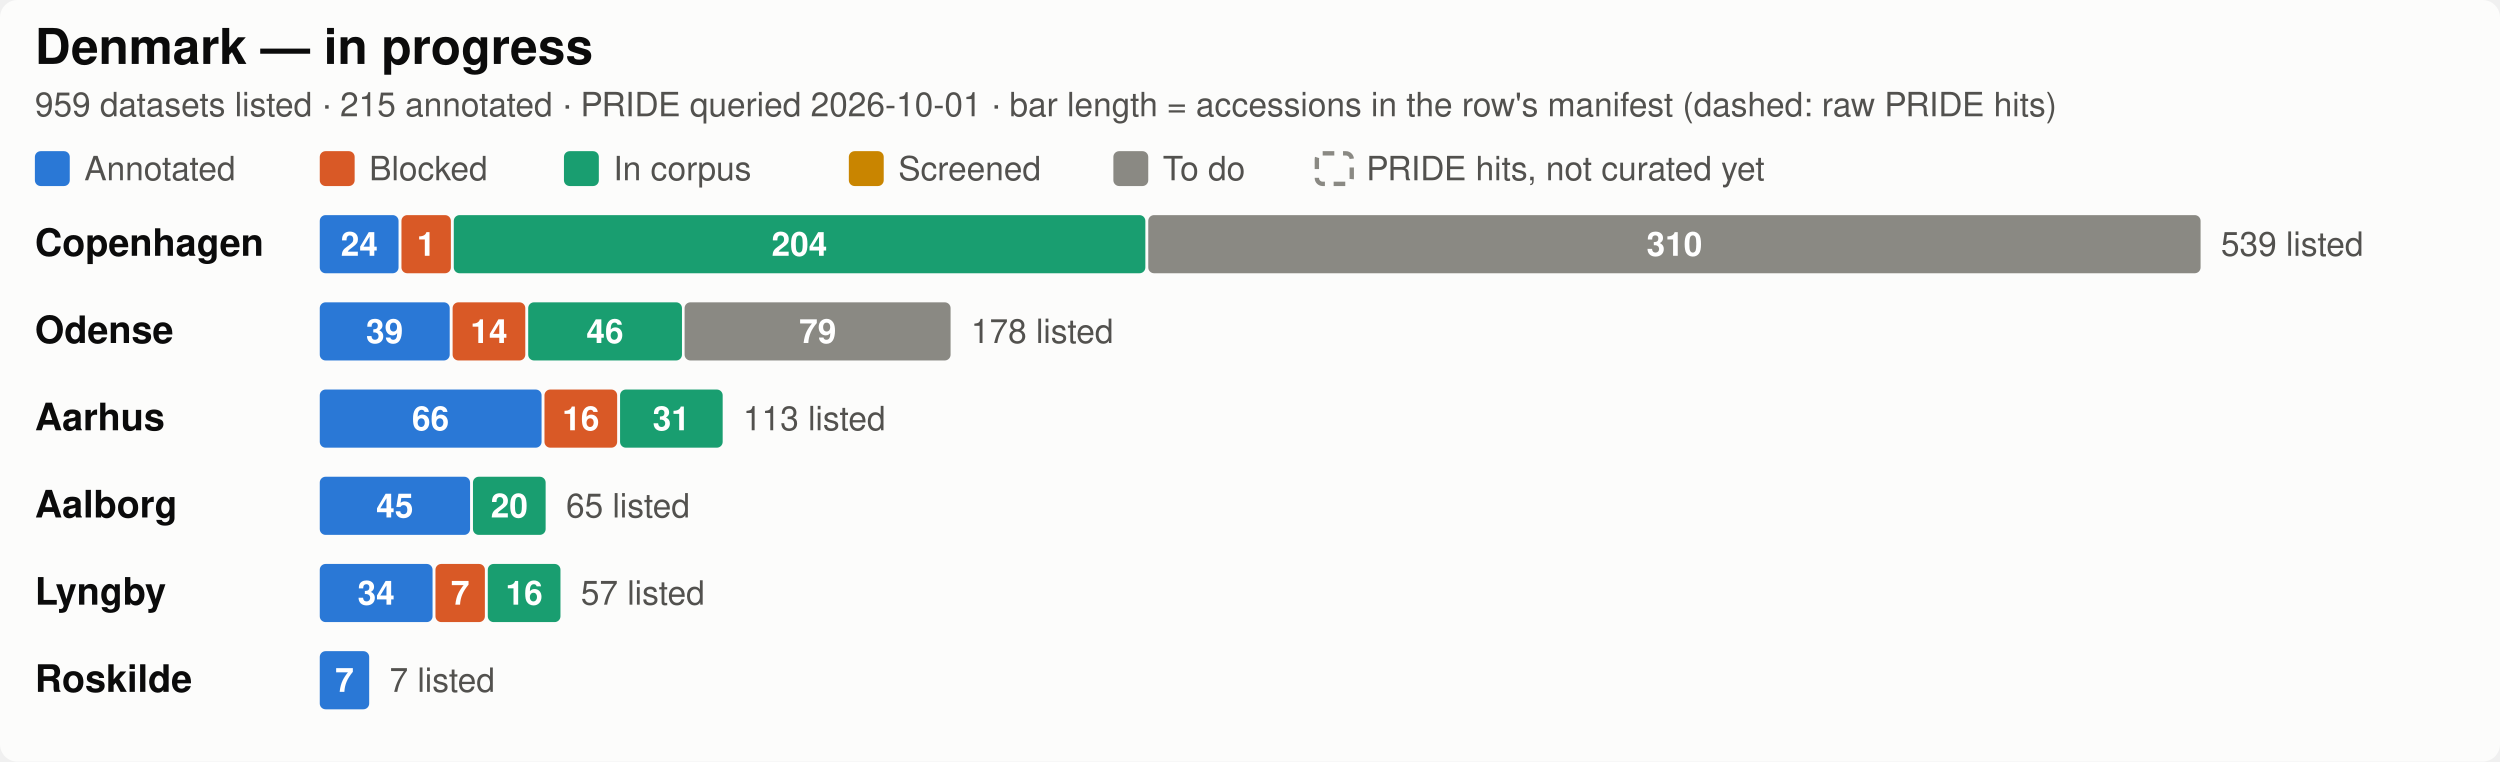
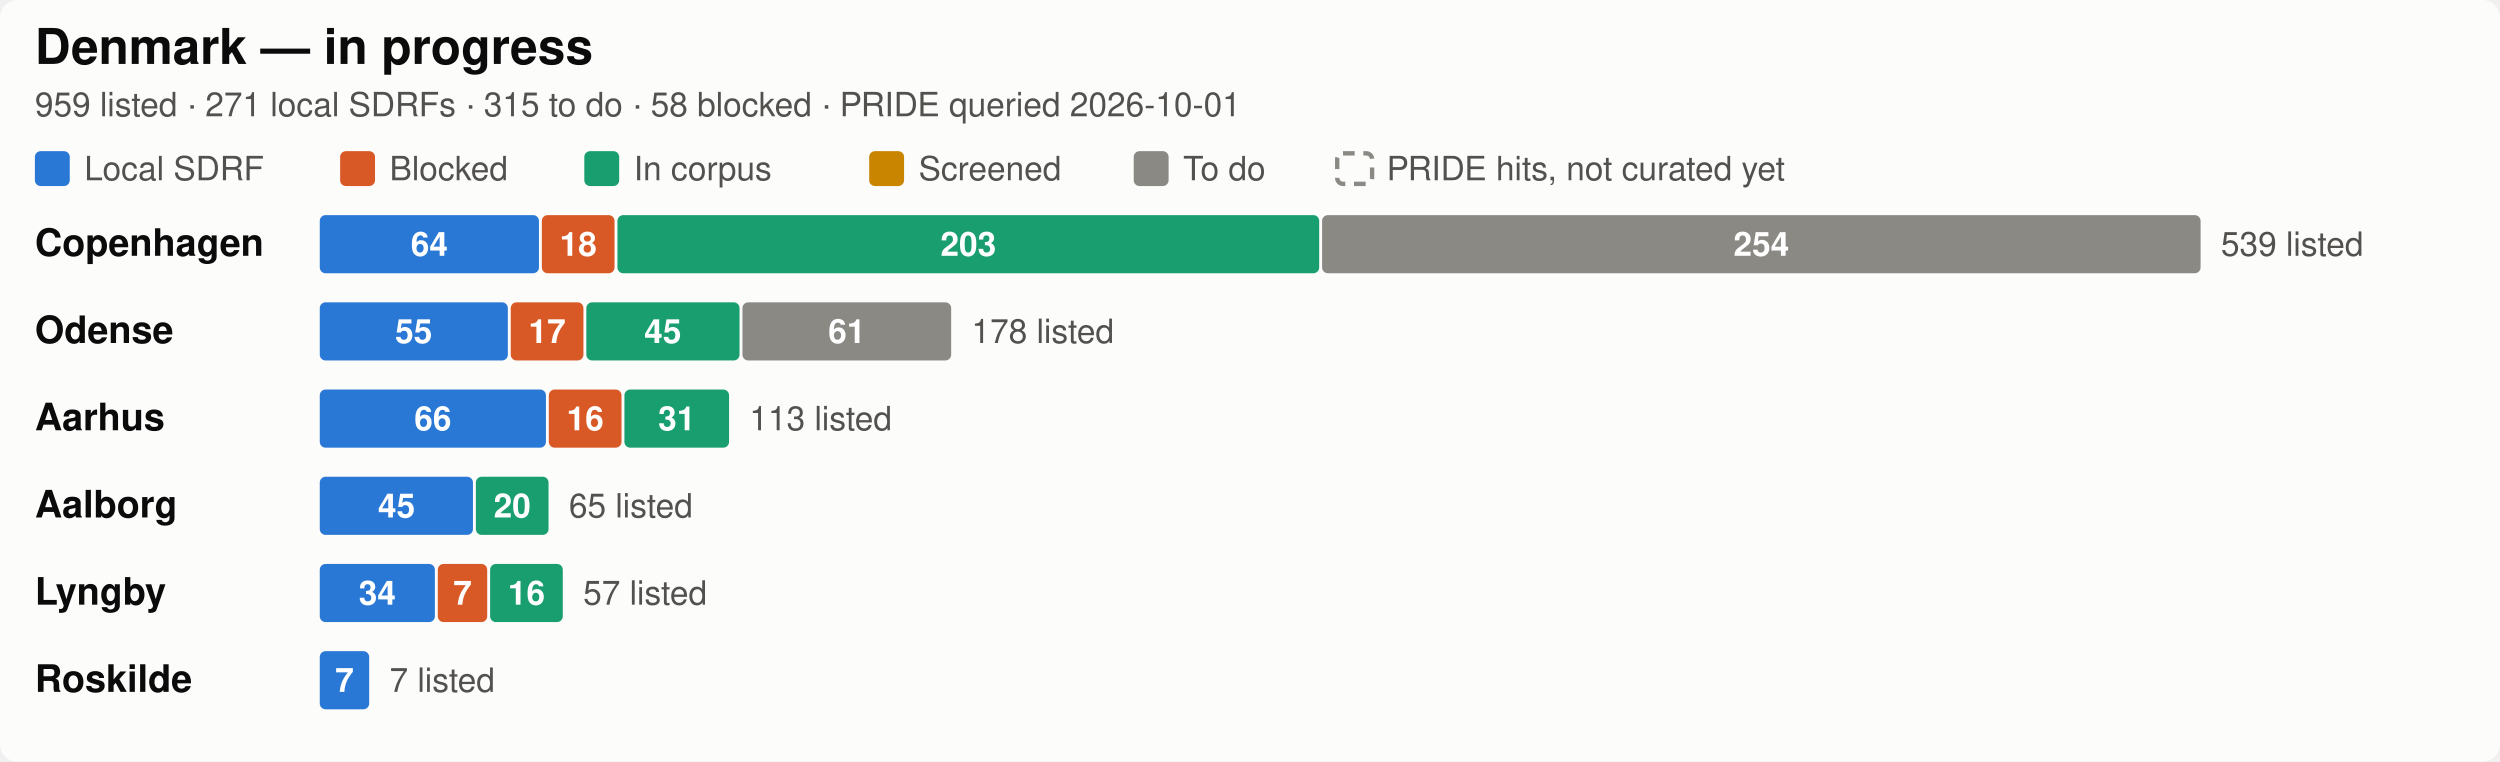
<svg xmlns="http://www.w3.org/2000/svg" width="860" height="262" viewBox="0 0 860 262" role="img" aria-label="Denmark SDRF progress by city">
  <style>
  .bg { fill: #fcfcfb; }
  .title { fill: #0b0b0b; font-size: 17px; font-weight: 600; }
  .city { fill: #0b0b0b; font-size: 13px; font-weight: 600; }
  .sub, .legend, .total { fill: #52514e; font-size: 11.5px; }
  .seg { font-size: 11.5px; font-weight: 600; fill: #ffffff; font-variant-numeric: tabular-nums; }
  .uncurated { fill: none; stroke: #8a8983; stroke-width: 1.5; stroke-dasharray: 4 3; }
  text { font-family: -apple-system, "Segoe UI", Helvetica, Arial, sans-serif; }
  .c-annotated { fill: #2a78d6; }
  .c-blocked { fill: #d95926; }
  .c-in_corpus { fill: #199e70; }
  .c-screened { fill: #c98500; }
  .c-todo { fill: #8a8983; }

  @media (prefers-color-scheme: dark) {
    .bg { fill: #1a1a19; }
    .title, .city { fill: #ffffff; }
    .sub, .legend, .total { fill: #c3c2b7; }
    .uncurated { stroke: #8f8e86; }
    .c-annotated { fill: #3987e5; }
    .c-blocked { fill: #d95926; }
    .c-in_corpus { fill: #199e70; }
    .c-screened { fill: #c98500; }
    .c-todo { fill: #6b6a65; }
  }
</style>
  <rect class="bg" width="860" height="262" rx="6" />
  <text class="title" x="12" y="22">Denmark — in progress</text>
-   <text class="sub" x="12" y="40">959 datasets listed · 215 annotated · PRIDE queried 2026-10-01 · bar length = accessions in the row's manifest (dashed: raw PRIDE hits)</text>
+   <text class="sub" x="12" y="40">959 listed · 271 local SDRFs · 315 to do · 58 blocked · PRIDE queried 2026-10-01</text>
  <rect class="c-annotated" fill="#2a78d6" x="12" y="52" width="12" height="12" rx="2" />
-   <text class="legend" x="29" y="62">Annotated</text>
-   <rect class="c-blocked" fill="#d95926" x="110" y="52" width="12" height="12" rx="2" />
-   <text class="legend" x="127" y="62">Blocked</text>
-   <rect class="c-in_corpus" fill="#199e70" x="194" y="52" width="12" height="12" rx="2" />
-   <text class="legend" x="211" y="62">In corpus</text>
-   <rect class="c-screened" fill="#c98500" x="292" y="52" width="12" height="12" rx="2" />
-   <text class="legend" x="309" y="62">Screened</text>
-   <rect class="c-todo" fill="#8a8983" x="383" y="52" width="12" height="12" rx="2" />
-   <text class="legend" x="400" y="62">To do</text>
-   <rect class="uncurated" fill="none" stroke="#8a8983" x="453" y="52.75" width="12" height="10.5" rx="2" />
-   <text class="legend" x="470" y="62">PRIDE hits, not curated yet</text>
+   <text class="legend" x="29" y="62">Local SDRF</text>
+   <rect class="c-blocked" fill="#d95926" x="117" y="52" width="12" height="12" rx="2" />
+   <text class="legend" x="134" y="62">Blocked</text>
+   <rect class="c-in_corpus" fill="#199e70" x="201" y="52" width="12" height="12" rx="2" />
+   <text class="legend" x="218" y="62">In corpus</text>
+   <rect class="c-screened" fill="#c98500" x="299" y="52" width="12" height="12" rx="2" />
+   <text class="legend" x="316" y="62">Screened</text>
+   <rect class="c-todo" fill="#8a8983" x="390" y="52" width="12" height="12" rx="2" />
+   <text class="legend" x="407" y="62">To do</text>
+   <rect class="uncurated" fill="none" stroke="#8a8983" x="460" y="52.75" width="12" height="10.5" rx="2" />
+   <text class="legend" x="477" y="62">PRIDE hits, not curated yet</text>
  <text class="city" x="12" y="88.0">Copenhagen</text>
-   <rect class="c-annotated" fill="#2a78d6" x="110.0" y="74" width="27.1" height="20" rx="2" />
-   <text class="seg" x="123.6" y="88.0" text-anchor="middle">24</text>
-   <rect class="c-blocked" fill="#d95926" x="138.1" y="74" width="17.0" height="20" rx="2" />
-   <text class="seg" x="146.6" y="88.0" text-anchor="middle">1</text>
-   <rect class="c-in_corpus" fill="#199e70" x="156.1" y="74" width="237.9" height="20" rx="2" />
-   <text class="seg" x="275.0" y="88.0" text-anchor="middle">204</text>
-   <rect class="c-todo" fill="#8a8983" x="395.0" y="74" width="362.0" height="20" rx="2" />
-   <text class="seg" x="576.0" y="88.0" text-anchor="middle">310</text>
+   <rect class="c-annotated" fill="#2a78d6" x="110.0" y="74" width="75.4" height="20" rx="2" />
+   <text class="seg" x="147.7" y="88.0" text-anchor="middle">64</text>
+   <rect class="c-blocked" fill="#d95926" x="186.4" y="74" width="25.0" height="20" rx="2" />
+   <text class="seg" x="198.9" y="88.0" text-anchor="middle">18</text>
+   <rect class="c-in_corpus" fill="#199e70" x="212.4" y="74" width="241.4" height="20" rx="2" />
+   <text class="seg" x="333.1" y="88.0" text-anchor="middle">203</text>
+   <rect class="c-todo" fill="#8a8983" x="454.8" y="74" width="302.2" height="20" rx="2" />
+   <text class="seg" x="605.9" y="88.0" text-anchor="middle">254</text>
  <text class="total" x="764.0" y="88.0">539 listed</text>
  <text class="city" x="12" y="118.0">Odense</text>
-   <rect class="c-annotated" fill="#2a78d6" x="110.0" y="104" width="44.7" height="20" rx="2" />
-   <text class="seg" x="132.3" y="118.0" text-anchor="middle">39</text>
-   <rect class="c-blocked" fill="#d95926" x="155.7" y="104" width="25.0" height="20" rx="2" />
-   <text class="seg" x="168.2" y="118.0" text-anchor="middle">14</text>
-   <rect class="c-in_corpus" fill="#199e70" x="181.7" y="104" width="52.9" height="20" rx="2" />
-   <text class="seg" x="208.1" y="118.0" text-anchor="middle">46</text>
-   <rect class="c-todo" fill="#8a8983" x="235.5" y="104" width="91.5" height="20" rx="2" />
-   <text class="seg" x="281.3" y="118.0" text-anchor="middle">79</text>
-   <text class="total" x="334.0" y="118.0">178 listed</text>
+   <rect class="c-annotated" fill="#2a78d6" x="110.0" y="104" width="64.7" height="20" rx="2" />
+   <text class="seg" x="142.3" y="118.0" text-anchor="middle">55</text>
+   <rect class="c-blocked" fill="#d95926" x="175.7" y="104" width="25.0" height="20" rx="2" />
+   <text class="seg" x="188.2" y="118.0" text-anchor="middle">17</text>
+   <rect class="c-in_corpus" fill="#199e70" x="201.7" y="104" width="52.7" height="20" rx="2" />
+   <text class="seg" x="228.0" y="118.0" text-anchor="middle">45</text>
+   <rect class="c-todo" fill="#8a8983" x="255.4" y="104" width="71.8" height="20" rx="2" />
+   <text class="seg" x="291.3" y="118.0" text-anchor="middle">61</text>
+   <text class="total" x="334.2" y="118.0">178 listed</text>
  <text class="city" x="12" y="148.0">Aarhus</text>
-   <rect class="c-annotated" fill="#2a78d6" x="110.0" y="134" width="76.3" height="20" rx="2" />
-   <text class="seg" x="148.1" y="148.0" text-anchor="middle">66</text>
-   <rect class="c-blocked" fill="#d95926" x="187.3" y="134" width="25.0" height="20" rx="2" />
-   <text class="seg" x="199.8" y="148.0" text-anchor="middle">16</text>
-   <rect class="c-in_corpus" fill="#199e70" x="213.3" y="134" width="35.3" height="20" rx="2" />
-   <text class="seg" x="230.9" y="148.0" text-anchor="middle">31</text>
-   <text class="total" x="255.6" y="148.0">113 listed</text>
+   <rect class="c-annotated" fill="#2a78d6" x="110.0" y="134" width="77.8" height="20" rx="2" />
+   <text class="seg" x="148.9" y="148.0" text-anchor="middle">66</text>
+   <rect class="c-blocked" fill="#d95926" x="188.8" y="134" width="25.0" height="20" rx="2" />
+   <text class="seg" x="201.3" y="148.0" text-anchor="middle">16</text>
+   <rect class="c-in_corpus" fill="#199e70" x="214.8" y="134" width="36.0" height="20" rx="2" />
+   <text class="seg" x="232.8" y="148.0" text-anchor="middle">31</text>
+   <text class="total" x="257.8" y="148.0">113 listed</text>
  <text class="city" x="12" y="178.0">Aalborg</text>
-   <rect class="c-annotated" fill="#2a78d6" x="110.0" y="164" width="51.7" height="20" rx="2" />
-   <text class="seg" x="135.8" y="178.0" text-anchor="middle">45</text>
-   <rect class="c-in_corpus" fill="#199e70" x="162.7" y="164" width="25.0" height="20" rx="2" />
-   <text class="seg" x="175.2" y="178.0" text-anchor="middle">20</text>
-   <text class="total" x="194.7" y="178.0">65 listed</text>
+   <rect class="c-annotated" fill="#2a78d6" x="110.0" y="164" width="52.7" height="20" rx="2" />
+   <text class="seg" x="136.4" y="178.0" text-anchor="middle">45</text>
+   <rect class="c-in_corpus" fill="#199e70" x="163.7" y="164" width="25.0" height="20" rx="2" />
+   <text class="seg" x="176.2" y="178.0" text-anchor="middle">20</text>
+   <text class="total" x="195.7" y="178.0">65 listed</text>
  <text class="city" x="12" y="208.0">Lyngby</text>
-   <rect class="c-annotated" fill="#2a78d6" x="110.0" y="194" width="38.8" height="20" rx="2" />
-   <text class="seg" x="129.4" y="208.0" text-anchor="middle">34</text>
-   <rect class="c-blocked" fill="#d95926" x="149.8" y="194" width="17.0" height="20" rx="2" />
-   <text class="seg" x="158.3" y="208.0" text-anchor="middle">7</text>
-   <rect class="c-in_corpus" fill="#199e70" x="167.8" y="194" width="25.0" height="20" rx="2" />
-   <text class="seg" x="180.3" y="208.0" text-anchor="middle">16</text>
-   <text class="total" x="199.8" y="208.0">57 listed</text>
+   <rect class="c-annotated" fill="#2a78d6" x="110.0" y="194" width="39.6" height="20" rx="2" />
+   <text class="seg" x="129.8" y="208.0" text-anchor="middle">34</text>
+   <rect class="c-blocked" fill="#d95926" x="150.6" y="194" width="17.0" height="20" rx="2" />
+   <text class="seg" x="159.1" y="208.0" text-anchor="middle">7</text>
+   <rect class="c-in_corpus" fill="#199e70" x="168.6" y="194" width="25.0" height="20" rx="2" />
+   <text class="seg" x="181.1" y="208.0" text-anchor="middle">16</text>
+   <text class="total" x="200.6" y="208.0">57 listed</text>
  <text class="city" x="12" y="238.0">Roskilde</text>
  <rect class="c-annotated" fill="#2a78d6" x="110.0" y="224" width="17.0" height="20" rx="2" />
  <text class="seg" x="118.5" y="238.0" text-anchor="middle">7</text>
  <text class="total" x="134.0" y="238.0">7 listed</text>
</svg>
